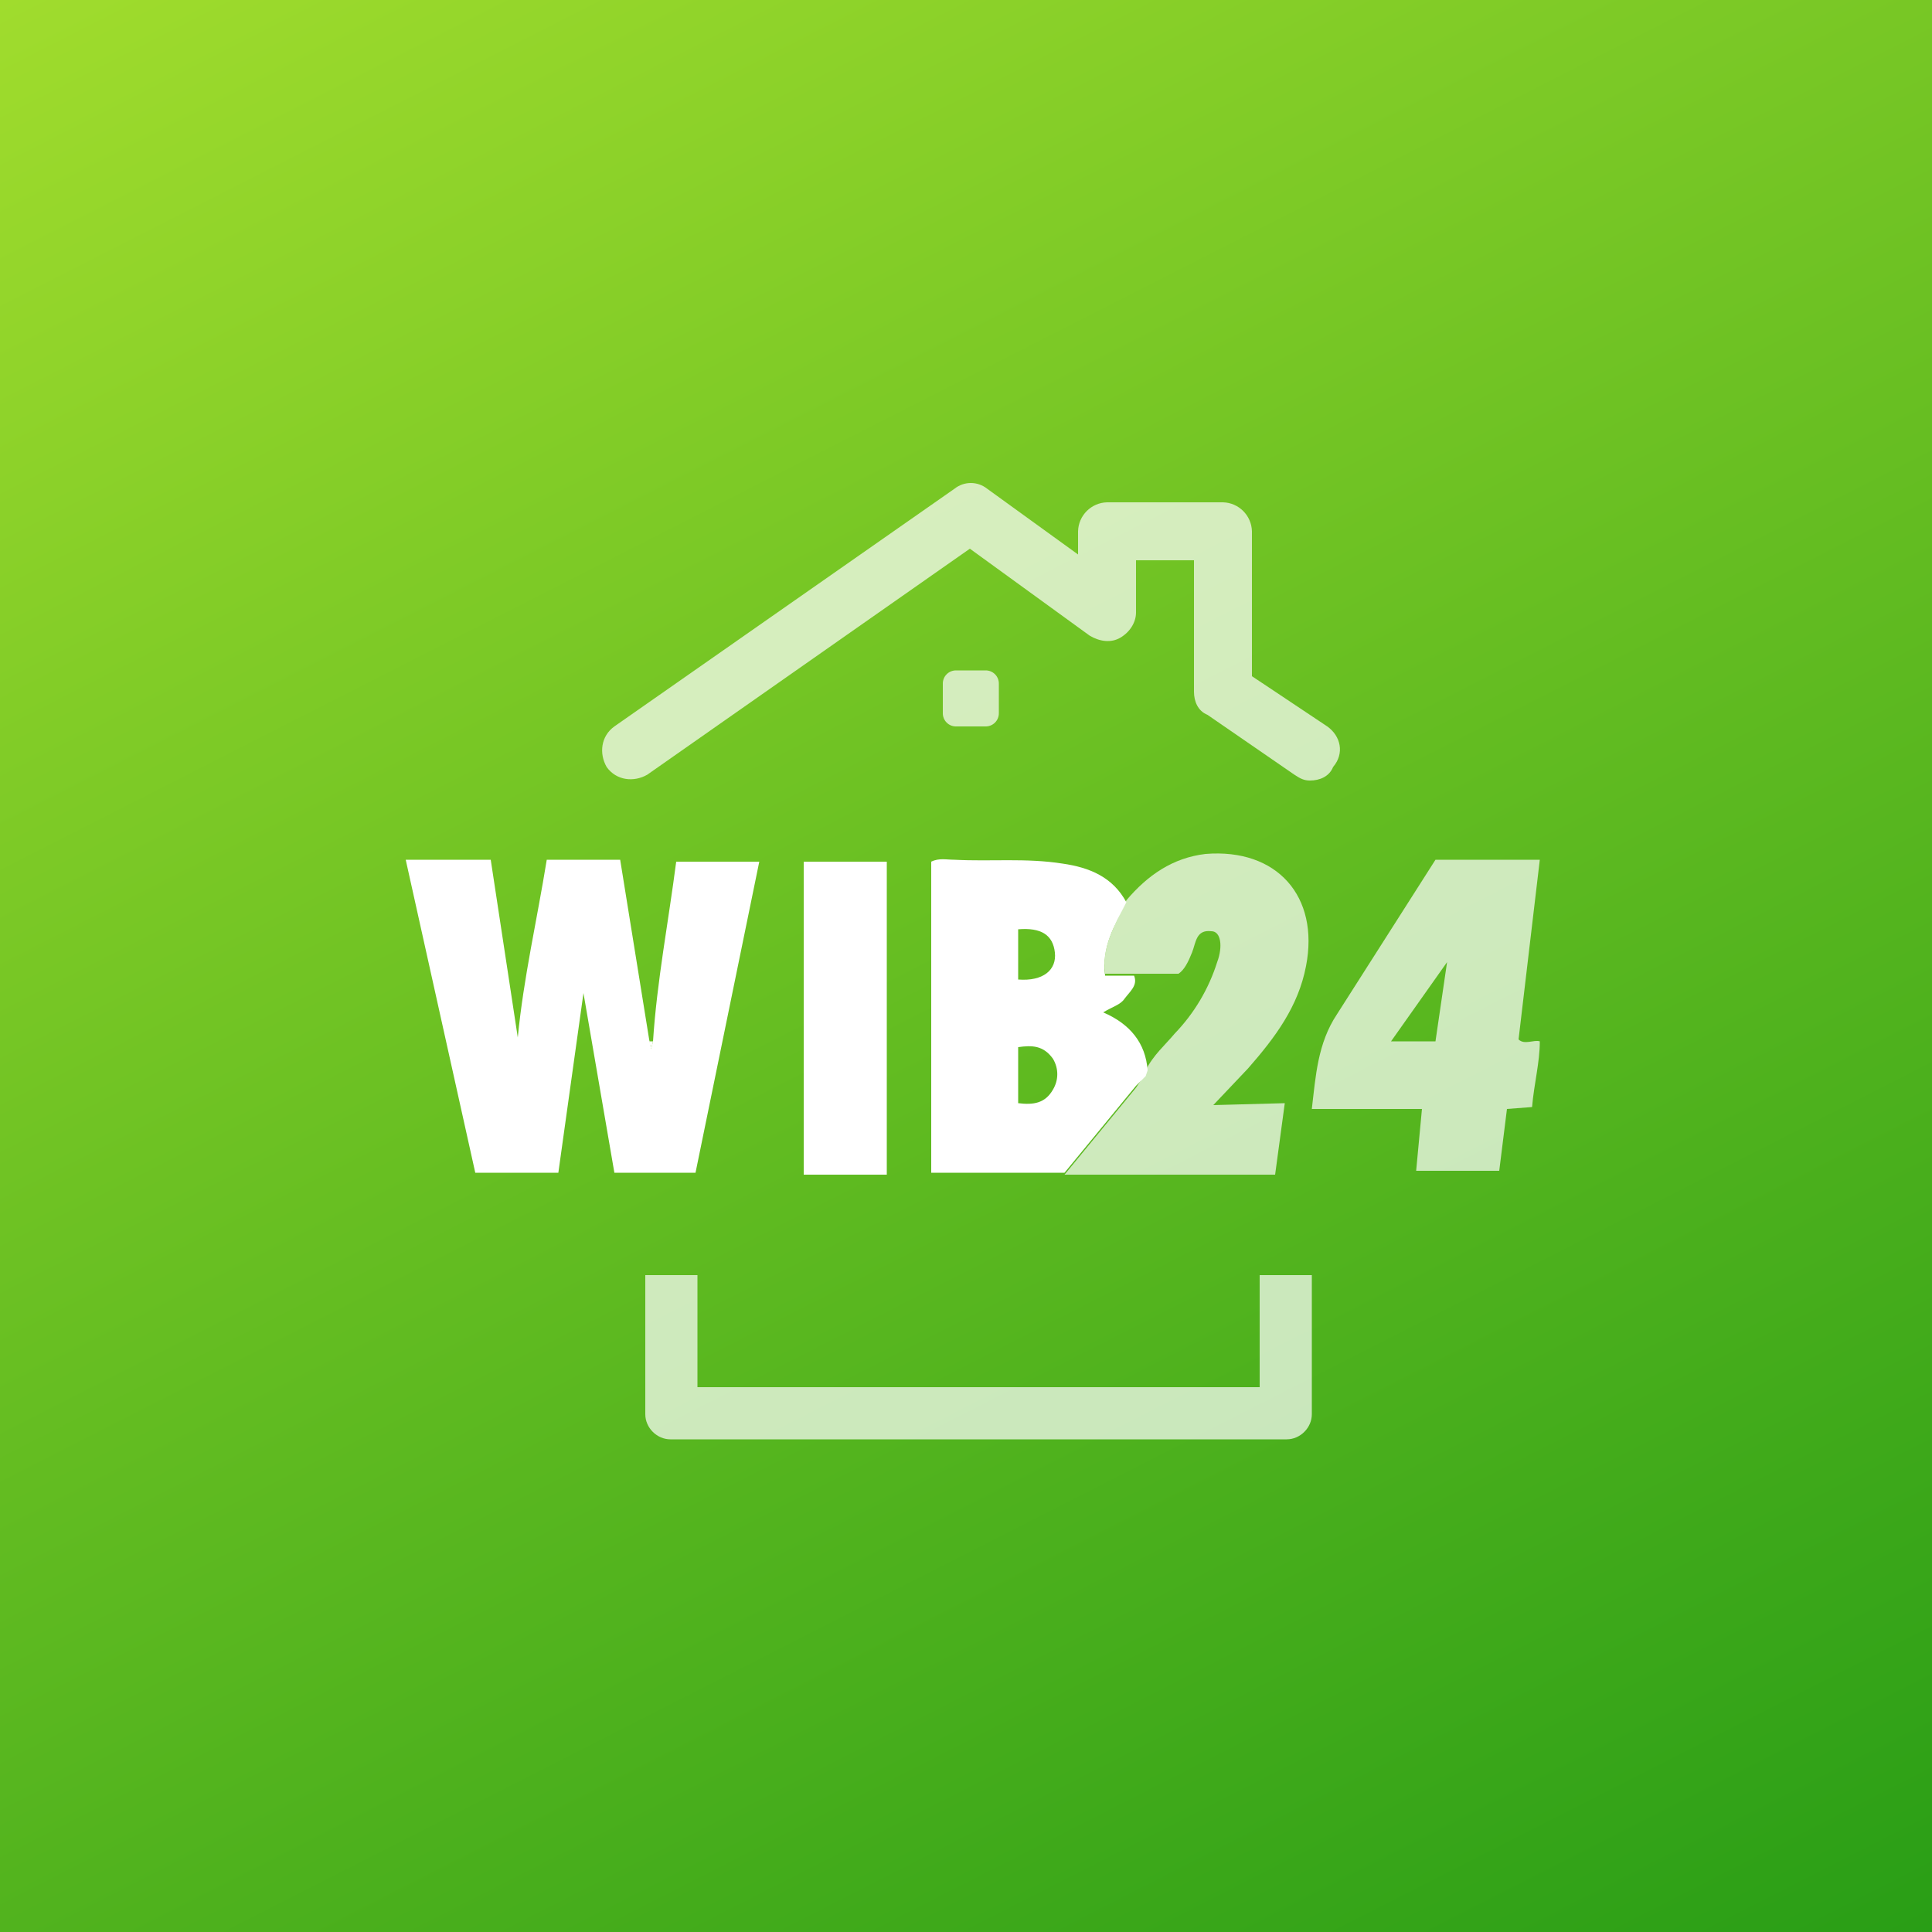
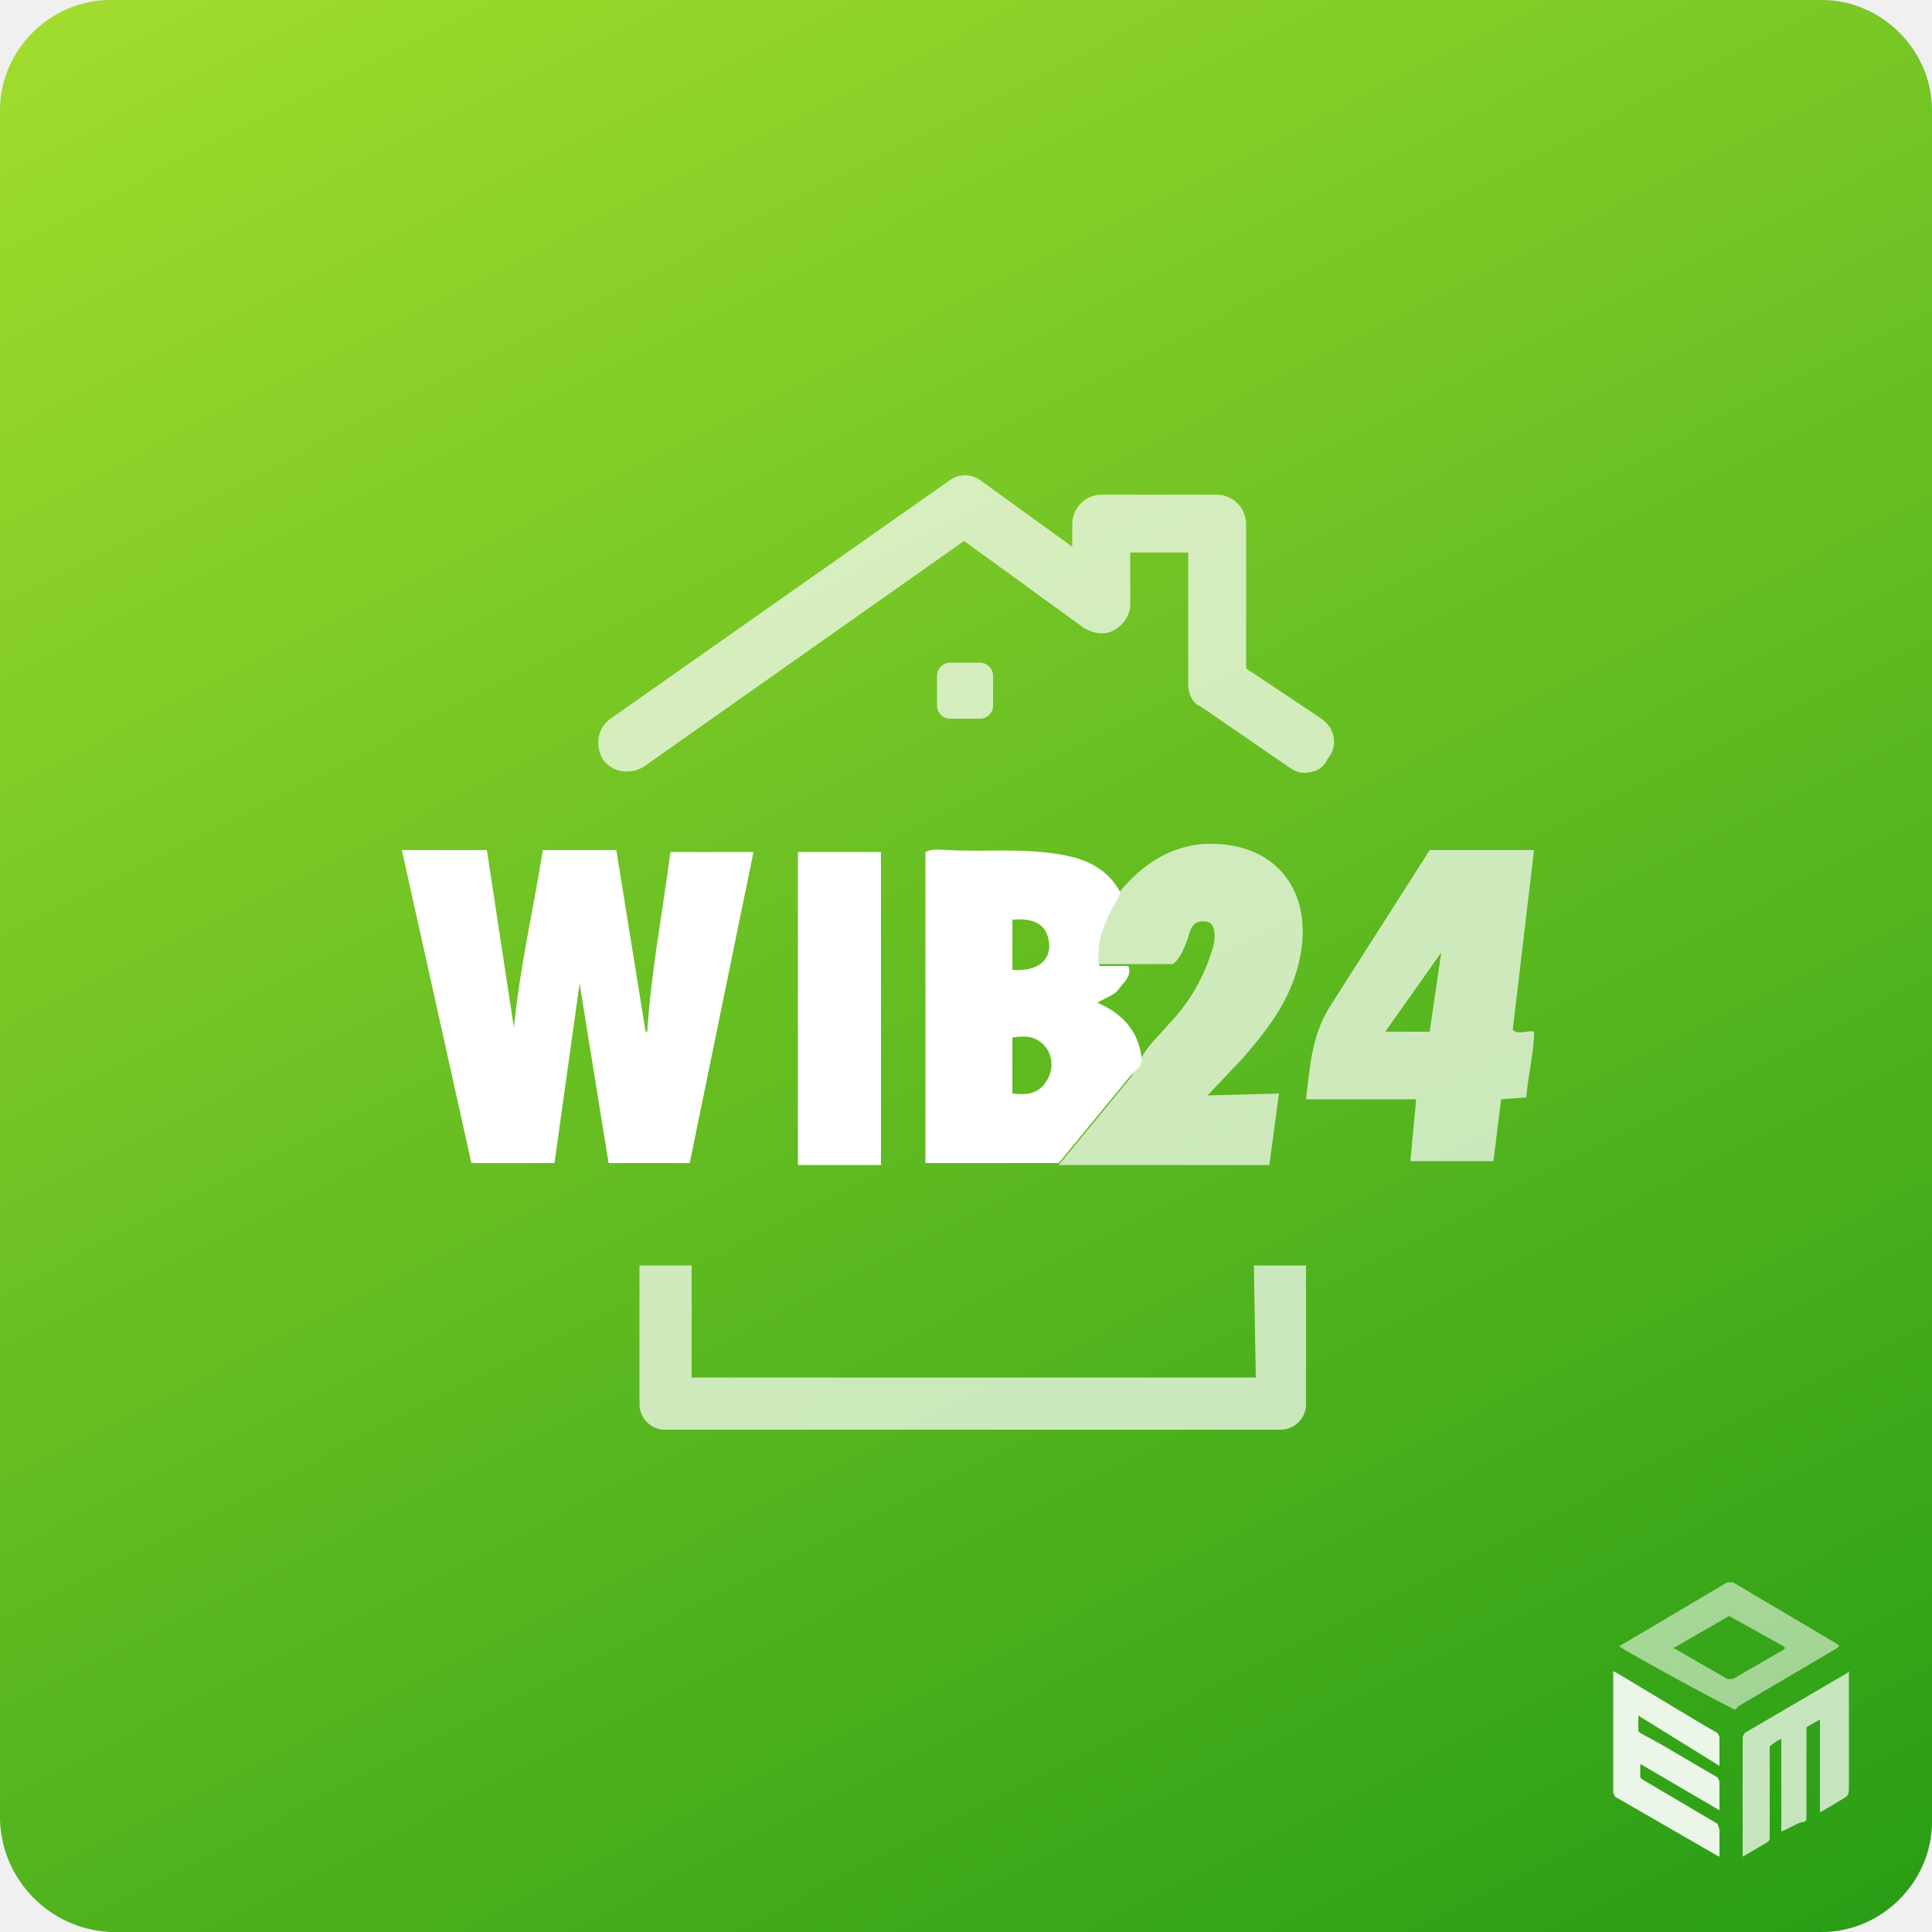
<svg xmlns="http://www.w3.org/2000/svg" viewBox="0 0 100 100">
-   <linearGradient id="A" x1="80.5" x2="19.5" y1="109.9" y2="-9.9" gradientUnits="userSpaceOnUse">
+   <linearGradient id="A" x1="79.7" x2="20.4" y1="108.2" y2="-8.1" gradientUnits="userSpaceOnUse">
    <stop offset="0" stop-color="#299e16" />
    <stop offset="1" stop-color="#a0dc2d" />
  </linearGradient>
-   <path fill="url(#A)" d="M0 0h100v100H0z" />
+   <path fill="url(#A)" d="M0 5.7C0 2.6 2.6 0 5.7 0h88.6c3.1 0 5.7 2.6 5.7 5.7v88.6c0 3.1-2.6 5.7-5.7 5.7H5.7A6 6 0 010 94.2V5.7z" />
  <g fill="#fff">
-     <path d="M33.8 53.9c.2-3.1.8-6.2 1.2-9.3h4.3L36 60.7h-4.2l-1.6-9.3-1.3 9.3h-4.3L21 44.5h4.4l1.4 9.2c.3-3.1 1-6.1 1.5-9.2h3.8l1.5 9.3.1.5.1-.4zm12.1 6.9h-4.3V44.6h4.3v16.2z" />
-     <path d="M33.8 53.9l-.1.4-.1-.4h.2zm25.5 1.8l.1-.3c-.1-1.4-.9-2.4-2.3-3 .5-.3.9-.4 1.1-.7.3-.4.7-.7.5-1.2h-1.5c-.2-1.5.5-2.6 1.1-3.8-.7-1.3-1.9-1.8-3.3-2-1.9-.3-3.7-.1-5.6-.2-.4 0-.8-.1-1.2.1v16.1h6.9l3.7-4.5.5-.5zm-6.6-7.6c1.2-.1 1.8.3 1.9 1.2s-.6 1.5-1.9 1.4v-2.6zm1.8 8.3c-.4.7-1 .8-1.8.7v-2.9c.7-.1 1.3-.1 1.8.6.3.5.3 1.1 0 1.6z" />
-     <path d="M78.6 53.8l1.1-9.3h-5.4l-5.1 8c-1 1.5-1.1 3.2-1.3 4.9h5.7l-.3 3.2h4.3l.4-3.2 1.3-.1c.1-1.2.4-2.3.4-3.4-.3-.1-.8.2-1.1-.1zm-4.3.1H72l2.9-4.1-.6 4.1zm-5.6-16.3L64.8 35v-7.5a1.54 1.54 0 0 0-1.5-1.5h-6a1.54 1.54 0 0 0-1.5 1.5v1.2l-4.7-3.4c-.5-.4-1.2-.4-1.7 0L31.8 37.6c-.7.5-.8 1.4-.4 2.1.5.7 1.4.8 2.1.4l16.7-11.7 6.2 4.5c.5.3 1.1.4 1.6.1s.8-.8.8-1.3V29h3v6.8c0 .5.2 1 .7 1.2l4.5 3.1c.3.2.5.3.8.3.5 0 1-.2 1.2-.7.6-.7.4-1.6-.3-2.1zm-17.7 0a.68.68 0 0 0 .7-.7v-1.5a.68.68 0 0 0-.7-.7h-1.5a.68.68 0 0 0-.7.7v1.5a.68.68 0 0 0 .7.7H51zm14.3 34.2H36.1V66h-2.7v7.2c0 .7.6 1.3 1.3 1.3h31.9c.7 0 1.3-.6 1.3-1.3V66h-2.7v5.8zM67.6 50c.7-3.6-1.5-6.1-5.2-5.8-1.7.2-3 1.1-4.1 2.4-.5 1.2-1.3 2.3-1.1 3.8H61c.3-.2.5-.6.7-1.1s.2-1.2 1-1.1c.5 0 .6.8.3 1.6a9.4 9.4 0 0 1-2.2 3.7c-.5.6-1.1 1.1-1.5 1.9l-.1.3-.4.6-3.7 4.5H66l.5-3.7-3.7.1 1.8-1.9c1.4-1.6 2.6-3.2 3-5.3z" opacity=".7" />
+     <g fill-rule="evenodd" opacity=".9">
+       <path d="M84.8 88.8v.8l.1.1 1.1.6 1.7 1 1.2.7.1.2v1.5l-4.1-2.4v.7l.1.1 3.9 2.3.1.3v1.4l-.2-.1-5.2-3-.1-.2v-6.3l.2.1 4.5 2.7.7.4.1.2v1.5l-4.2-2.6z" />
+       <path d="M92.2 94.8V90a2 2 0 0 0-.6.4v4.7c0 .1 0 .2-.2.3l-1.2.7v-6.2l.1-.2 5.3-3.1.1-.1v6.1c0 .3-.1.4-.3.5l-1 .6-.2.1V89l-.7.4v4.8l-.1.1c-.3 0-.7.3-1.2.5z" opacity=".8" />
+       <path d="M89.8 88.5a145.6 145.6 0 01-5.7-3.1l-.3-.2.2-.1 5.4-3.2h.3l5.4 3.2.1.1-.1.1-5.1 3-.2.2zm-3.2-3.2l.2.1 2.6 1.5h.3l2.6-1.5.1-.1-.1-.1-2.7-1.5c-.1-.1-.2 0-.2 0l-2.6 1.5-.2.1z" opacity=".6" />
+     </g>
+     <path d="M33.5 53.4c.2-3.1.8-6.2 1.2-9.3H39l-3.3 16.1h-4.2L30 50.9l-1.3 9.3h-4.3L20.8 44h4.4l1.4 9.2c.3-3.1 1-6.1 1.5-9.2h3.8l1.5 9.3.1.5c0-.1-.1-.3 0-.4zm12.1 6.9h-4.3V44.1h4.3v16.2z" />
+     <path d="M33.5 53.4l-.1.4-.1-.4h.2zM59 55.2l.1-.3c-.1-1.4-.9-2.4-2.3-3 .5-.3.9-.4 1.1-.7.3-.4.7-.7.5-1.2h-1.5c-.2-1.5.5-2.6 1.1-3.8-.7-1.3-1.9-1.8-3.3-2-1.9-.3-3.7-.1-5.6-.2-.4 0-.8-.1-1.2.1v16.1h6.9l3.7-4.5.5-.5zm-6.6-7.6c1.2-.1 1.8.3 1.9 1.2s-.6 1.5-1.9 1.4v-2.6zm1.8 8.3c-.4.7-1 .8-1.8.7v-2.9c.7-.1 1.3-.1 1.8.6.3.5.3 1.1 0 1.6z" />
+     <path d="M78.3 53.3l1.1-9.3H74l-5.1 8c-1 1.5-1.1 3.2-1.3 4.9h5.7l-.3 3.2h4.3l.4-3.2 1.3-.1c.1-1.2.4-2.3.4-3.4-.3-.1-.8.2-1.1-.1zm-4.3.1h-2.3l2.9-4.1-.6 4.1zm-5.6-16.2l-3.9-2.6v-7.5a1.54 1.54 0 0 0-1.5-1.5h-6a1.54 1.54 0 0 0-1.5 1.5v1.2l-4.7-3.4c-.5-.4-1.2-.4-1.7 0L31.6 37.2c-.7.5-.8 1.4-.4 2.1.5.7 1.4.8 2.1.4L49.9 28l6.2 4.5c.5.3 1.1.4 1.6.1s.8-.8.8-1.3v-2.7h3v6.8c0 .5.2 1 .7 1.2l4.5 3.1c.3.2.5.3.8.3.5 0 1-.2 1.2-.7.6-.7.4-1.6-.3-2.1zm-17.7 0a.68.68 0 0 0 .7-.7V35a.68.68 0 0 0-.7-.7h-1.5a.68.68 0 0 0-.7.7v1.5a.68.68 0 0 0 .7.7h1.5z" opacity=".7" />
+     <path d="M65 71.3H35.8v-5.8h-2.7v7.2c0 .7.6 1.3 1.3 1.3h31.9c.7 0 1.3-.6 1.3-1.3v-7.2h-2.7l.1 5.8zm2.3-21.8c.7-3.6-1.5-6.1-5.2-5.8-1.7.2-3 1.1-4.1 2.4-.5 1.2-1.3 2.3-1.1 3.8h3.8c.3-.2.5-.6.7-1.1s.2-1.2 1-1.1c.5 0 .6.8.3 1.6a9.4 9.4 0 0 1-2.2 3.7c-.5.6-1.1 1.1-1.5 1.9l-.1.3-.4.6-3.7 4.5h10.9l.5-3.7-3.7.1 1.8-1.9c1.4-1.6 2.6-3.2 3-5.3z" opacity=".7" />
  </g>
</svg>
